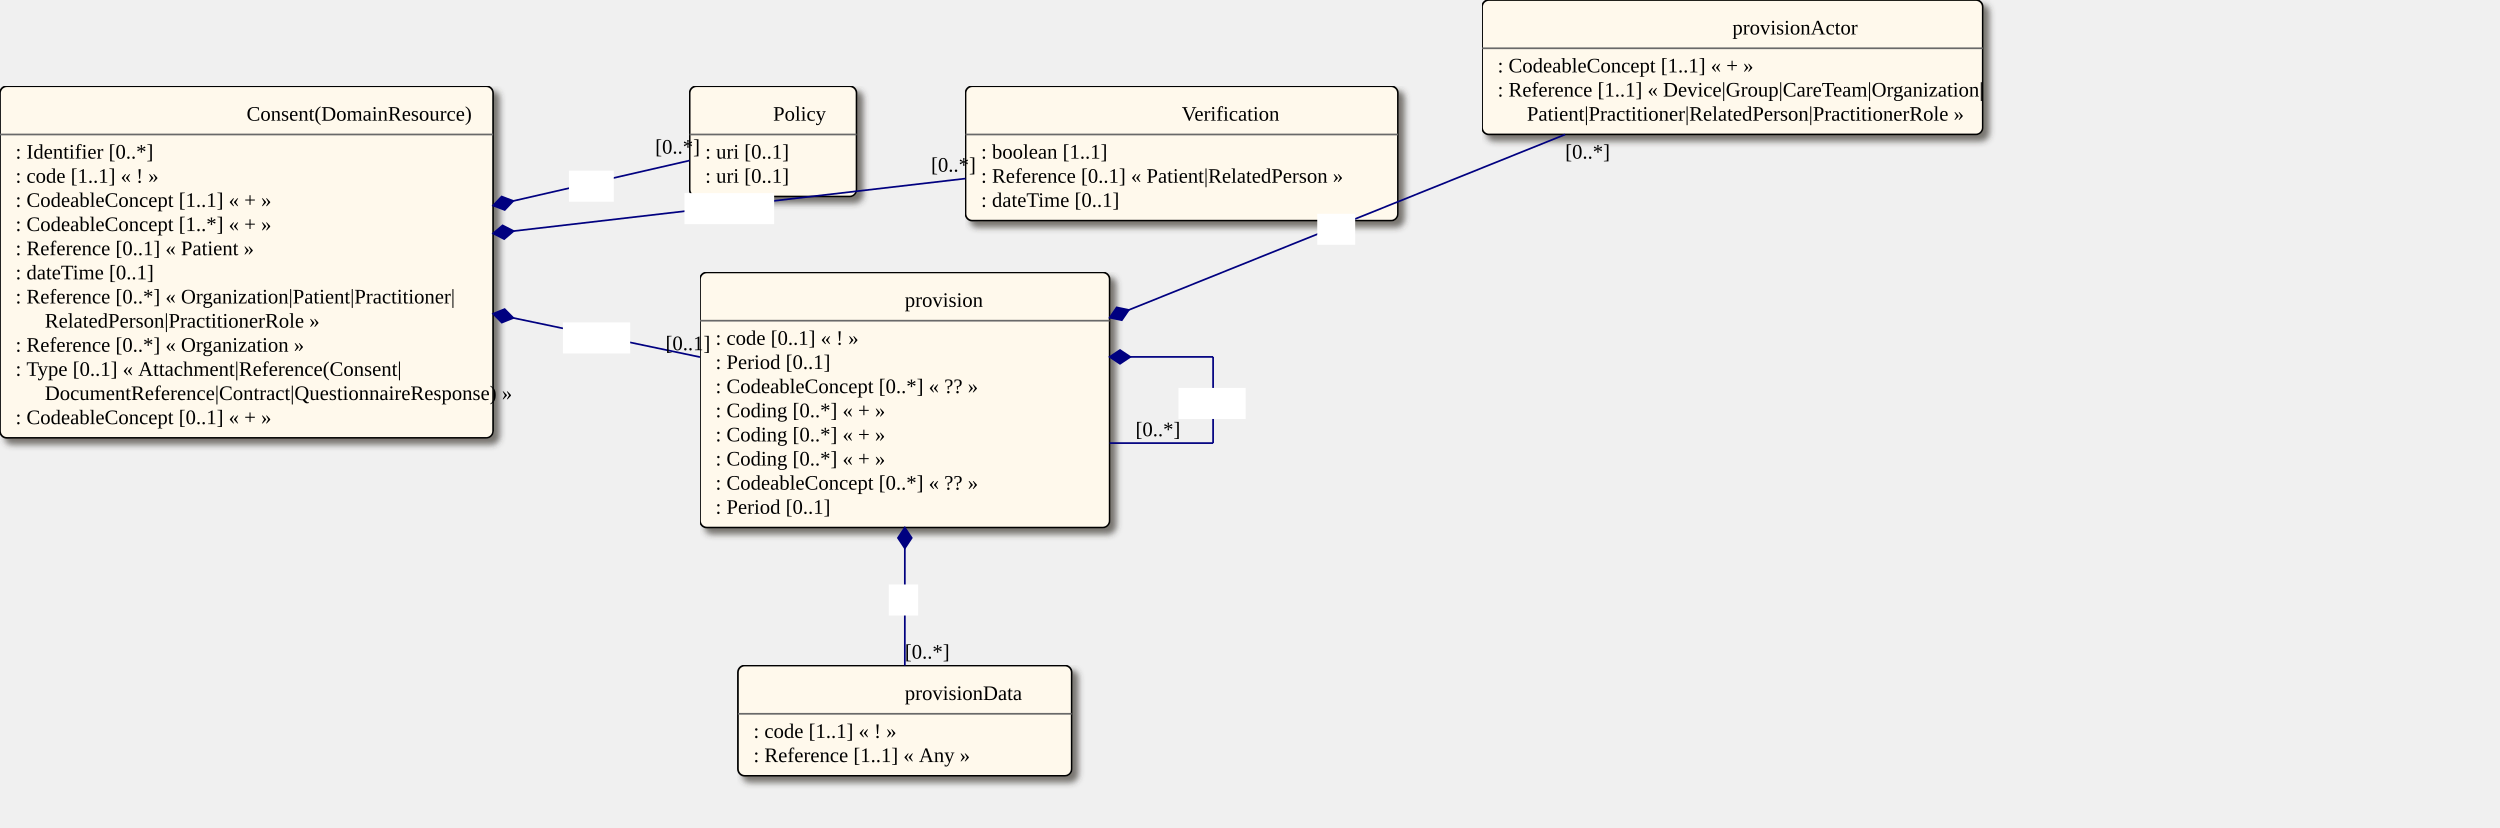
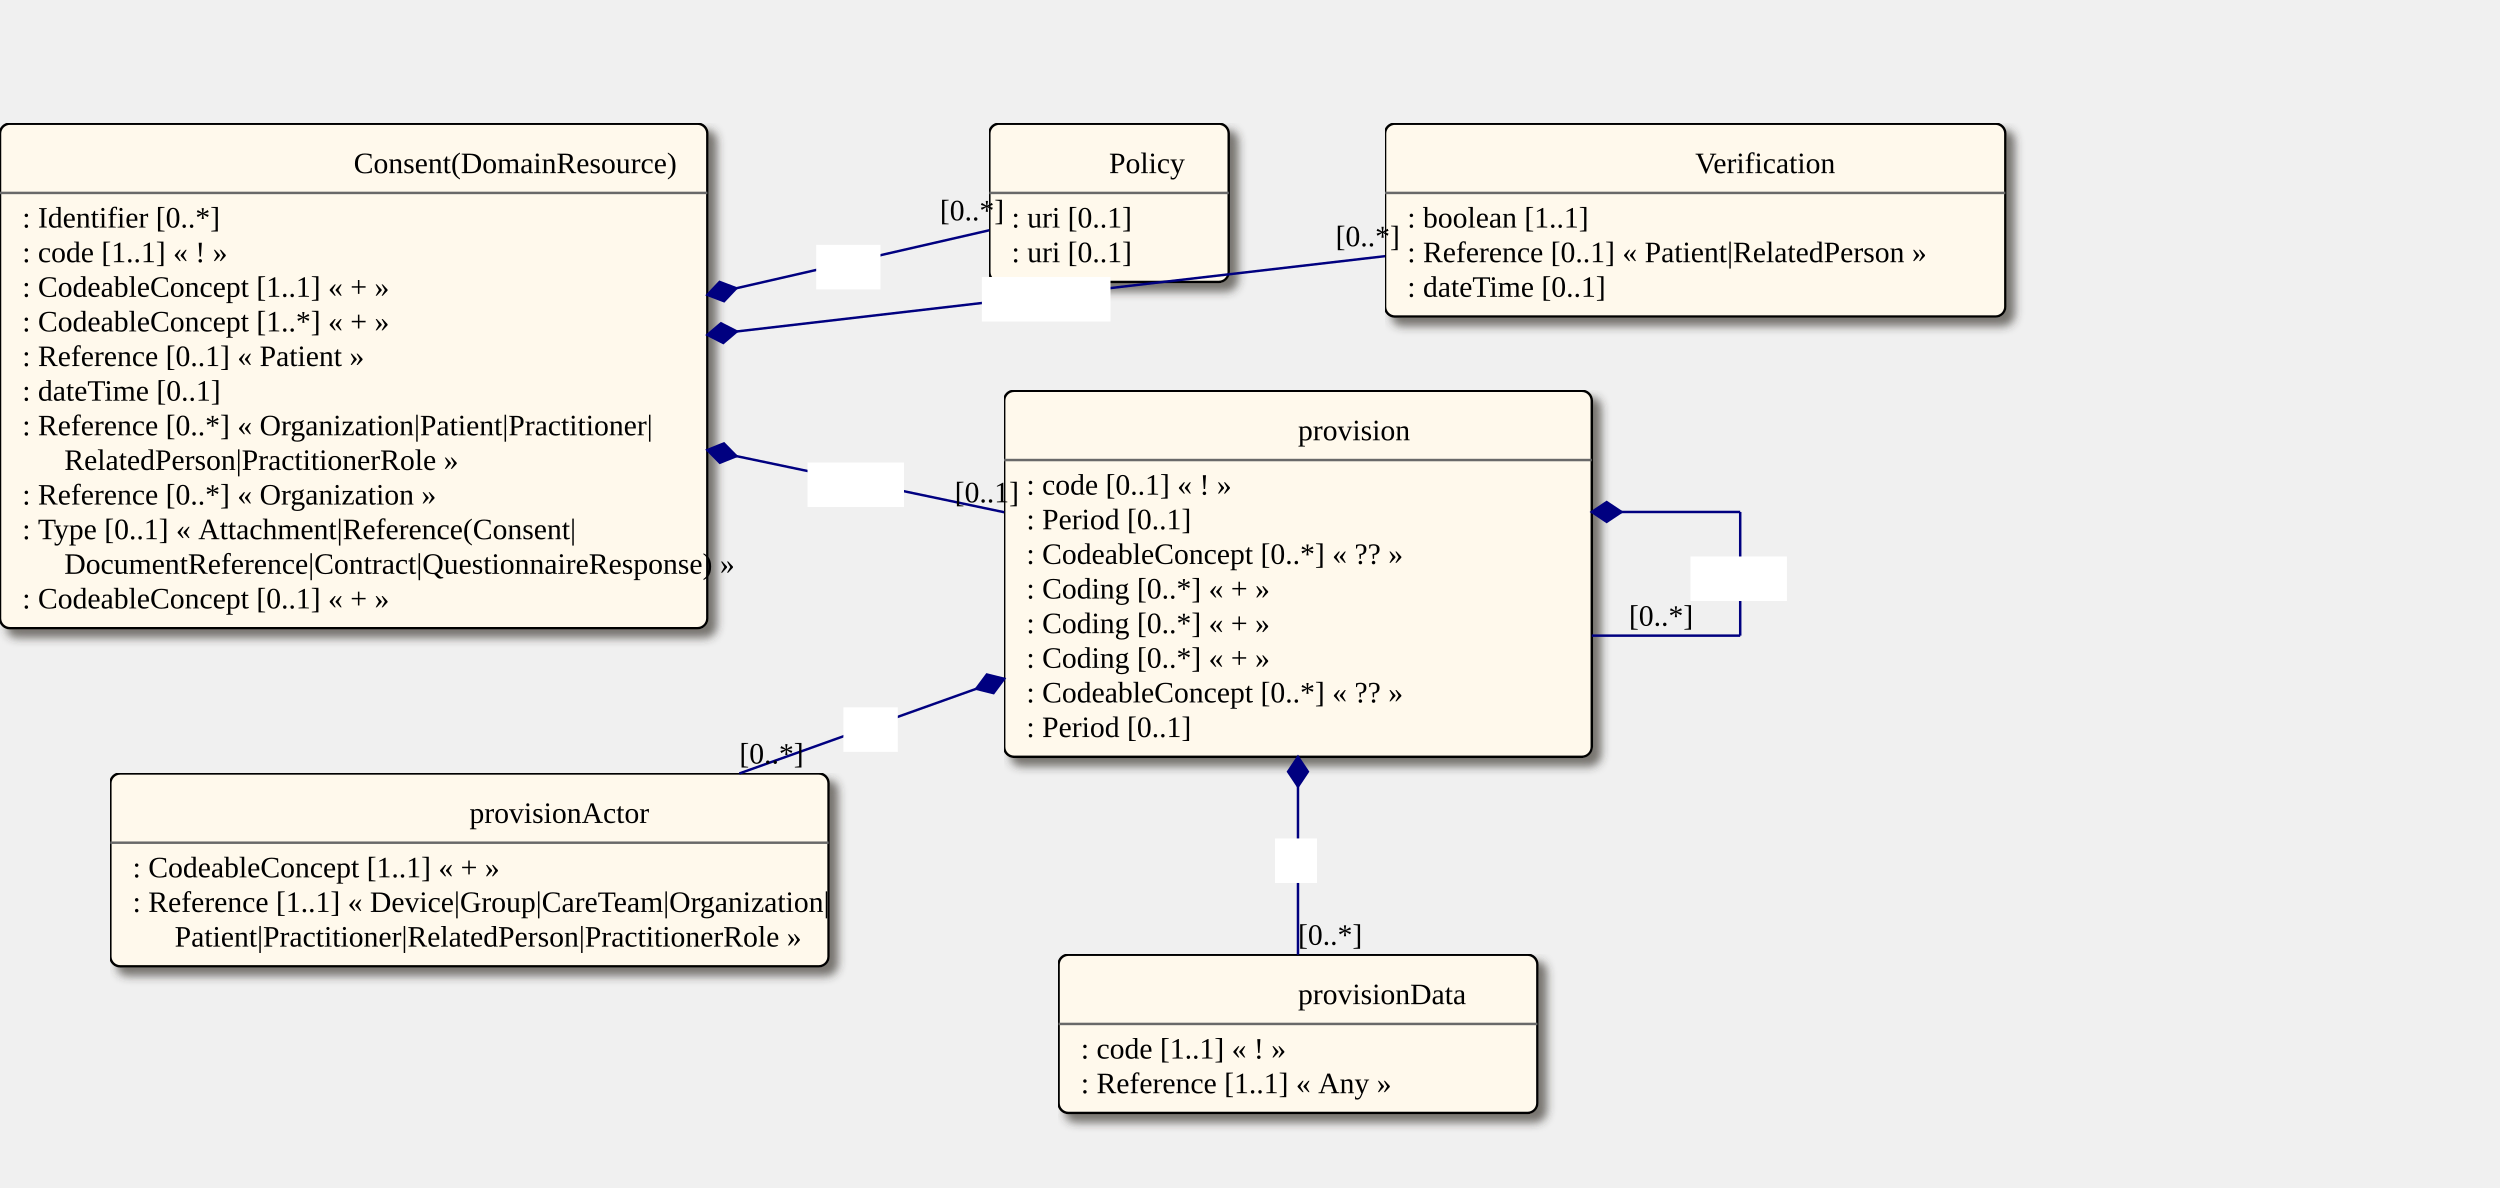
- <svg xmlns="http://www.w3.org/2000/svg" xmlns:xlink="http://www.w3.org/1999/xlink" id="n133" version="1.1" width="1450.0" height="480.0">
+ <svg xmlns="http://www.w3.org/2000/svg" xmlns:xlink="http://www.w3.org/1999/xlink" id="n133" version="1.1" width="1010.8" height="480.0">
  <defs>
    <filter id="shadow1" x="0" y="0" width="200%" height="200%">
      <feOffset result="offOut" in="SourceGraphic" dx="3" dy="3" />
      <feColorMatrix result="matrixOut" in="offOut" type="matrix" values="0.2 0 0 0 0 0 0.2 0 0 0 0 0 0.2 0 0 0 0 0 1 0" />
      <feGaussianBlur result="blurOut" in="matrixOut" stdDeviation="2" />
      <feBlend in="SourceGraphic" in2="blurOut" mode="normal" />
    </filter>
  </defs>
  <g id="n134">
    <rect id="Consent" x="0.0" y="50.0" rx="4" ry="4" width="286.0" height="204.0" filter="url(#shadow1)" style="fill:#fff9ec;stroke:black;stroke-width:1" />
    <line id="n135" x1="0.0" y1="78.0" x2="286.0" y2="78.0" style="stroke:dimgrey;stroke-width:1" />
    <text id="n136" x="143.0" y="70.0" fill="black" class="diagram-class-title  diagram-class-resource">Consent<tspan class="diagram-class-title-link"> (<a id="n137" xlink:href="domainresource.html" class="diagram-class-reference">DomainResource</a>)</tspan>
    </text>
    <text id="n138" x="6.0" y="92.0" fill="black" class="diagram-class-detail">
      <a id="n139" xlink:href="consent-definitions.html#Consent.identifier" /> : <a id="n140" xlink:href="datatypes.html#Identifier">Identifier</a> [0..*]</text>
    <text id="n144" x="6.0" y="106.0" fill="black" class="diagram-class-detail">
-       <a id="n145" xlink:href="consent-definitions.html#Consent.status" /> : <a id="n146" xlink:href="datatypes.html#code">code</a> [1..1] « <a id="n147" xlink:href="valueset-event-status.html" />! »</text>
+       <a id="n145" xlink:href="consent-definitions.html#Consent.status" /> : <a id="n146" xlink:href="datatypes.html#code">code</a> [1..1] « <a id="n147" xlink:href="valueset-consent-state-codes.html" />! »</text>
    <text id="n154" x="6.0" y="120.0" fill="black" class="diagram-class-detail">
      <a id="n155" xlink:href="consent-definitions.html#Consent.scope" /> : <a id="n156" xlink:href="datatypes.html#CodeableConcept">CodeableConcept</a> [1..1] « <a id="n157" xlink:href="valueset-consent-scope.html" />+ »</text>
    <text id="n164" x="6.0" y="134.0" fill="black" class="diagram-class-detail">
      <a id="n165" xlink:href="consent-definitions.html#Consent.category" /> : <a id="n166" xlink:href="datatypes.html#CodeableConcept">CodeableConcept</a> [1..*] « <a id="n167" xlink:href="valueset-consent-category.html" />+ »</text>
    <text id="n174" x="6.0" y="148.0" fill="black" class="diagram-class-detail">
      <a id="n175" xlink:href="consent-definitions.html#Consent.patient" /> : <a id="n176" xlink:href="references.html#Reference">Reference</a> [0..1] « <a id="n177" xlink:href="patient.html#Patient">Patient</a> »</text>
    <text id="n182" x="6.0" y="162.0" fill="black" class="diagram-class-detail">
      <a id="n183" xlink:href="consent-definitions.html#Consent.dateTime" /> : <a id="n184" xlink:href="datatypes.html#dateTime">dateTime</a> [0..1]</text>
    <text id="n188" x="6.0" y="176.0" fill="black" class="diagram-class-detail">
      <a id="n189" xlink:href="consent-definitions.html#Consent.performer" /> : <a id="n190" xlink:href="references.html#Reference">Reference</a> [0..*] « <a id="n191" xlink:href="organization.html#Organization">Organization</a>|<a id="n192" xlink:href="patient.html#Patient">Patient</a>|<a id="n193" xlink:href="practitioner.html#Practitioner">Practitioner</a>|</text>
    <text id="n194" x="26.0" y="190.0" fill="black" class="diagram-class-detail">
      <a id="n195" xlink:href="relatedperson.html#RelatedPerson">RelatedPerson</a>|<a id="n196" xlink:href="practitionerrole.html#PractitionerRole">PractitionerRole</a> »</text>
    <text id="n206" x="6.0" y="204.0" fill="black" class="diagram-class-detail">
      <a id="n207" xlink:href="consent-definitions.html#Consent.organization" /> : <a id="n208" xlink:href="references.html#Reference">Reference</a> [0..*] « <a id="n209" xlink:href="organization.html#Organization">Organization</a> »</text>
    <text id="n214" x="6.0" y="218.0" fill="black" class="diagram-class-detail">
      <a id="n215" xlink:href="consent-definitions.html#Consent.source_x_" /> : <a id="n216" xlink:href="formats.html#umlchoice">Type</a> [0..1] « <a id="n217" xlink:href="datatypes.html#Attachment">Attachment</a>|<a id="n218" xlink:href="references.html#Reference">Reference</a>(<a id="n219" xlink:href="consent.html#Consent">Consent</a>|</text>
    <text id="n220" x="26.0" y="232.0" fill="black" class="diagram-class-detail">
      <a id="n221" xlink:href="documentreference.html#DocumentReference">DocumentReference</a>|<a id="n222" xlink:href="contract.html#Contract">Contract</a>|<a id="n223" xlink:href="questionnaireresponse.html#QuestionnaireResponse">QuestionnaireResponse</a>) »</text>
    <text id="n234" x="6.0" y="246.0" fill="black" class="diagram-class-detail">
      <a id="n235" xlink:href="consent-definitions.html#Consent.policyRule" /> : <a id="n236" xlink:href="datatypes.html#CodeableConcept">CodeableConcept</a> [0..1] « <a id="n237" xlink:href="valueset-consent-policy.html" />+ »</text>
  </g>
  <g id="n244">
    <rect id="Consent.policy" x="400.0" y="50.0" rx="4" ry="4" width="96.8" height="64.0" filter="url(#shadow1)" style="fill:#fff9ec;stroke:black;stroke-width:1" />
    <line id="n245" x1="400.0" y1="78.0" x2="496.8" y2="78.0" style="stroke:dimgrey;stroke-width:1" />
    <text id="n246" x="448.4" y="70.0" fill="black" class="diagram-class-title">Policy</text>
    <text id="n247" x="406.0" y="92.0" fill="black" class="diagram-class-detail">
      <a id="n248" xlink:href="consent-definitions.html#Consent.policy.authority" /> : <a id="n249" xlink:href="datatypes.html#uri">uri</a> [0..1]</text>
    <text id="n253" x="406.0" y="106.0" fill="black" class="diagram-class-detail">
      <a id="n254" xlink:href="consent-definitions.html#Consent.policy.uri" /> : <a id="n255" xlink:href="datatypes.html#uri">uri</a> [0..1]</text>
  </g>
  <g id="n259">
    <rect id="Consent.verification" x="560.0" y="50.0" rx="4" ry="4" width="250.8" height="78.0" filter="url(#shadow1)" style="fill:#fff9ec;stroke:black;stroke-width:1" />
    <line id="n260" x1="560.0" y1="78.0" x2="810.8" y2="78.0" style="stroke:dimgrey;stroke-width:1" />
    <text id="n261" x="685.4" y="70.0" fill="black" class="diagram-class-title">Verification</text>
    <text id="n262" x="566.0" y="92.0" fill="black" class="diagram-class-detail">
      <a id="n263" xlink:href="consent-definitions.html#Consent.verification.verified" /> : <a id="n264" xlink:href="datatypes.html#boolean">boolean</a> [1..1]</text>
    <text id="n268" x="566.0" y="106.0" fill="black" class="diagram-class-detail">
      <a id="n269" xlink:href="consent-definitions.html#Consent.verification.verifiedWith" /> : <a id="n270" xlink:href="references.html#Reference">Reference</a> [0..1] « <a id="n271" xlink:href="patient.html#Patient">Patient</a>|<a id="n272" xlink:href="relatedperson.html#RelatedPerson">RelatedPerson</a> »</text>
    <text id="n278" x="566.0" y="120.0" fill="black" class="diagram-class-detail">
      <a id="n279" xlink:href="consent-definitions.html#Consent.verification.verificationDate" /> : <a id="n280" xlink:href="datatypes.html#dateTime">dateTime</a> [0..1]</text>
  </g>
  <g id="n284">
    <rect id="Consent.provision" x="406.0" y="158.0" rx="4" ry="4" width="237.6" height="148.0" filter="url(#shadow1)" style="fill:#fff9ec;stroke:black;stroke-width:1" />
    <line id="n285" x1="406.0" y1="186.0" x2="643.6" y2="186.0" style="stroke:dimgrey;stroke-width:1" />
    <text id="n286" x="524.8" y="178.0" fill="black" class="diagram-class-title">provision</text>
    <text id="n287" x="412.0" y="200.0" fill="black" class="diagram-class-detail">
      <a id="n288" xlink:href="consent-definitions.html#Consent.provision.type" /> : <a id="n289" xlink:href="datatypes.html#code">code</a> [0..1] « <a id="n290" xlink:href="valueset-consent-provision-type.html" />! »</text>
    <text id="n297" x="412.0" y="214.0" fill="black" class="diagram-class-detail">
      <a id="n298" xlink:href="consent-definitions.html#Consent.provision.period" /> : <a id="n299" xlink:href="datatypes.html#Period">Period</a> [0..1]</text>
    <text id="n303" x="412.0" y="228.0" fill="black" class="diagram-class-detail">
      <a id="n304" xlink:href="consent-definitions.html#Consent.provision.action" /> : <a id="n305" xlink:href="datatypes.html#CodeableConcept">CodeableConcept</a> [0..*] « <a id="n306" xlink:href="valueset-consent-action.html" />?? »</text>
    <text id="n313" x="412.0" y="242.0" fill="black" class="diagram-class-detail">
      <a id="n314" xlink:href="consent-definitions.html#Consent.provision.securityLabel" /> : <a id="n315" xlink:href="datatypes.html#Coding">Coding</a> [0..*] « <a id="n316" xlink:href="valueset-security-labels.html" />+ »</text>
    <text id="n323" x="412.0" y="256.0" fill="black" class="diagram-class-detail">
      <a id="n324" xlink:href="consent-definitions.html#Consent.provision.purpose" /> : <a id="n325" xlink:href="datatypes.html#Coding">Coding</a> [0..*] « <a id="n326" xlink:href="v3/PurposeOfUse/vs.html" />+ »</text>
    <text id="n333" x="412.0" y="270.0" fill="black" class="diagram-class-detail">
      <a id="n334" xlink:href="consent-definitions.html#Consent.provision.class" /> : <a id="n335" xlink:href="datatypes.html#Coding">Coding</a> [0..*] « <a id="n336" xlink:href="valueset-consent-content-class.html" />+ »</text>
    <text id="n343" x="412.0" y="284.0" fill="black" class="diagram-class-detail">
      <a id="n344" xlink:href="consent-definitions.html#Consent.provision.code" /> : <a id="n345" xlink:href="datatypes.html#CodeableConcept">CodeableConcept</a> [0..*] « <a id="n346" xlink:href="valueset-consent-content-code.html" />?? »</text>
    <text id="n353" x="412.0" y="298.0" fill="black" class="diagram-class-detail">
      <a id="n354" xlink:href="consent-definitions.html#Consent.provision.dataPeriod" /> : <a id="n355" xlink:href="datatypes.html#Period">Period</a> [0..1]</text>
  </g>
  <g id="n359">
-     <rect id="Consent.provision.actor" x="859.6" y="0.0" rx="4" ry="4" width="290.4" height="78.0" filter="url(#shadow1)" style="fill:#fff9ec;stroke:black;stroke-width:1" />
-     <line id="n360" x1="859.6" y1="28.0" x2="1150.0" y2="28.0" style="stroke:dimgrey;stroke-width:1" />
-     <text id="n361" x="1004.8" y="20.0" fill="black" class="diagram-class-title">provisionActor</text>
-     <text id="n362" x="865.6" y="42.0" fill="black" class="diagram-class-detail">
+     <rect id="Consent.provision.actor" x="44.613" y="312.72" rx="4" ry="4" width="290.4" height="78.0" filter="url(#shadow1)" style="fill:#fff9ec;stroke:black;stroke-width:1" />
+     <line id="n360" x1="44.613" y1="340.72" x2="335.013" y2="340.72" style="stroke:dimgrey;stroke-width:1" />
+     <text id="n361" x="189.813" y="332.72" fill="black" class="diagram-class-title">provisionActor</text>
+     <text id="n362" x="50.613" y="354.72" fill="black" class="diagram-class-detail">
      <a id="n363" xlink:href="consent-definitions.html#Consent.provision.actor.role" /> : <a id="n364" xlink:href="datatypes.html#CodeableConcept">CodeableConcept</a> [1..1] « <a id="n365" xlink:href="valueset-security-role-type.html" />+ »</text>
-     <text id="n372" x="865.6" y="56.0" fill="black" class="diagram-class-detail">
+     <text id="n372" x="50.613" y="368.72" fill="black" class="diagram-class-detail">
      <a id="n373" xlink:href="consent-definitions.html#Consent.provision.actor.reference" /> : <a id="n374" xlink:href="references.html#Reference">Reference</a> [1..1] « <a id="n375" xlink:href="device.html#Device">Device</a>|<a id="n376" xlink:href="group.html#Group">Group</a>|<a id="n377" xlink:href="careteam.html#CareTeam">CareTeam</a>|<a id="n378" xlink:href="organization.html#Organization">Organization</a>|</text>
-     <text id="n379" x="885.6" y="70.0" fill="black" class="diagram-class-detail">
+     <text id="n379" x="70.613" y="382.72" fill="black" class="diagram-class-detail">
      <a id="n380" xlink:href="patient.html#Patient">Patient</a>|<a id="n381" xlink:href="practitioner.html#Practitioner">Practitioner</a>|<a id="n382" xlink:href="relatedperson.html#RelatedPerson">RelatedPerson</a>|<a id="n383" xlink:href="practitionerrole.html#PractitionerRole">PractitionerRole</a> »</text>
  </g>
  <g id="n396">
    <rect id="Consent.provision.data" x="428" y="386.0" rx="4" ry="4" width="193.6" height="64.0" filter="url(#shadow1)" style="fill:#fff9ec;stroke:black;stroke-width:1" />
    <line id="n397" x1="428" y1="414.0" x2="621.6" y2="414.0" style="stroke:dimgrey;stroke-width:1" />
    <text id="n398" x="524.8" y="406.0" fill="black" class="diagram-class-title">provisionData</text>
    <text id="n399" x="434" y="428.0" fill="black" class="diagram-class-detail">
      <a id="n400" xlink:href="consent-definitions.html#Consent.provision.data.meaning" /> : <a id="n401" xlink:href="datatypes.html#code">code</a> [1..1] « <a id="n402" xlink:href="valueset-consent-data-meaning.html" />! »</text>
    <text id="n409" x="434" y="442.0" fill="black" class="diagram-class-detail">
      <a id="n410" xlink:href="consent-definitions.html#Consent.provision.data.reference" /> : <a id="n411" xlink:href="references.html#Reference">Reference</a> [1..1] « <a id="n412" xlink:href="resourcelist.html#Any">Any</a> »</text>
  </g>
  <line id="n417" x1="286.0" y1="119.223" x2="400.0" y2="93.094" style="stroke:navy;stroke-width:1" />
  <polygon id="n418" points="286.0,119.223 292.0,123.223 298.0,119.223 292.0,115.223 286.0,119.223" style="fill:navy;stroke:navy;stroke-width:1" transform="rotate(-12.90964 286.0 119.2233)" />
  <rect id="n419" x="330.0" y="99.0" width="26.0" height="18.0" style="fill:white;stroke:black;stroke-width:0" />
  <text id="n420" x="343.0" y="109.0" fill="black" class="diagram-class-linkage">
    <a id="n421" xlink:href="consent-definitions.html#Consent.policy" />
  </text>
  <text id="n422" x="380.0" y="89.094" fill="black" class="diagram-class-linkage">[0..*]</text>
  <line id="n423" x1="286.0" y1="135.39" x2="560.0" y2="103.565" style="stroke:navy;stroke-width:1" />
  <polygon id="n424" points="286.0,135.39 292.0,139.39 298.0,135.39 292.0,131.39 286.0,135.39" style="fill:navy;stroke:navy;stroke-width:1" transform="rotate(-6.625243 286.0 135.3905)" />
  <rect id="n425" x="397.0" y="112.0" width="52.0" height="18.0" style="fill:white;stroke:black;stroke-width:0" />
  <text id="n426" x="423.0" y="122.0" fill="black" class="diagram-class-linkage">
    <a id="n427" xlink:href="consent-definitions.html#Consent.verification" />
  </text>
  <text id="n428" x="540.0" y="99.565" fill="black" class="diagram-class-linkage">[0..*]</text>
-   <line id="n429" x1="643.6" y1="184.232" x2="907.805" y2="78.0" style="stroke:navy;stroke-width:1" />
-   <polygon id="n430" points="643.6,184.232 649.6,188.232 655.6,184.232 649.6,180.232 643.6,184.232" style="fill:navy;stroke:navy;stroke-width:1" transform="rotate(-21.90424 643.6 184.2325)" />
-   <rect id="n431" x="764.0" y="124.0" width="22.0" height="18.0" style="fill:white;stroke:black;stroke-width:0" />
-   <text id="n432" x="775.0" y="134.0" fill="black" class="diagram-class-linkage">
+   <line id="n429" x1="406.0" y1="274.458" x2="298.938" y2="312.72" style="stroke:navy;stroke-width:1" />
+   <polygon id="n430" points="406.0,274.458 412.0,278.458 418.0,274.458 412.0,270.458 406.0,274.458" style="fill:navy;stroke:navy;stroke-width:1" transform="rotate(160.3338 406.0 274.4576)" />
+   <rect id="n431" x="341.0" y="286.0" width="22.0" height="18.0" style="fill:white;stroke:black;stroke-width:0" />
+   <text id="n432" x="352.0" y="296.0" fill="black" class="diagram-class-linkage">
    <a id="n433" xlink:href="consent-definitions.html#Consent.provision.actor" />
  </text>
-   <text id="n434" x="907.805" y="92.0" fill="black" class="diagram-class-linkage">[0..*]</text>
+   <text id="n434" x="298.938" y="308.72" fill="black" class="diagram-class-linkage">[0..*]</text>
  <line id="n435" x1="524.8" y1="306.0" x2="524.8" y2="386" style="stroke:navy;stroke-width:1" />
  <polygon id="n436" points="524.8,306.0 530.8,310.0 536.8,306.0 530.8,302.0 524.8,306.0" style="fill:navy;stroke:navy;stroke-width:1" transform="rotate(90.0 524.8 306.0)" />
  <rect id="n437" x="515.5" y="339.0" width="17.0" height="18.0" style="fill:white;stroke:black;stroke-width:0" />
  <text id="n438" x="524.0" y="349.0" fill="black" class="diagram-class-linkage">
    <a id="n439" xlink:href="consent-definitions.html#Consent.provision.data" />
  </text>
  <text id="n440" x="524.8" y="382" fill="black" class="diagram-class-linkage">[0..*]</text>
  <line id="n441" x1="643.6" y1="207.0" x2="703.6" y2="207.0" style="stroke:navy;stroke-width:1" />
  <line id="n442" x1="703.6" y1="207.0" x2="703.6" y2="257.0" style="stroke:navy;stroke-width:1" />
  <line id="n443" x1="703.6" y1="257.0" x2="643.6" y2="257.0" style="stroke:navy;stroke-width:1" />
  <polygon id="n444" points="643.6,207.0 649.6,211.0 655.6,207.0 649.6,203.0 643.6,207.0" style="fill:navy;stroke:navy;stroke-width:1" transform="rotate(0.0 643.6 207.0)" />
  <rect id="n445" x="683.5" y="225.0" width="39.0" height="18.0" style="fill:white;stroke:black;stroke-width:0" />
  <text id="n446" x="703.0" y="235.0" fill="black" class="diagram-class-linkage">
    <a id="n447" xlink:href="consent-definitions.html#Consent.provision.provision" />
  </text>
  <text id="n448" x="658.6" y="253.0" fill="black" class="diagram-class-linkage">[0..*]</text>
  <line id="n449" x1="286.0" y1="181.963" x2="406.0" y2="207.107" style="stroke:navy;stroke-width:1" />
  <polygon id="n450" points="286.0,181.963 292.0,185.963 298.0,181.963 292.0,177.963 286.0,181.963" style="fill:navy;stroke:navy;stroke-width:1" transform="rotate(11.83419 286.0 181.9633)" />
  <rect id="n451" x="326.5" y="187.0" width="39.0" height="18.0" style="fill:white;stroke:black;stroke-width:0" />
  <text id="n452" x="346.0" y="197.0" fill="black" class="diagram-class-linkage">
    <a id="n453" xlink:href="consent-definitions.html#Consent.provision" />
  </text>
  <text id="n454" x="386.0" y="203.107" fill="black" class="diagram-class-linkage">[0..1]</text>
</svg>
